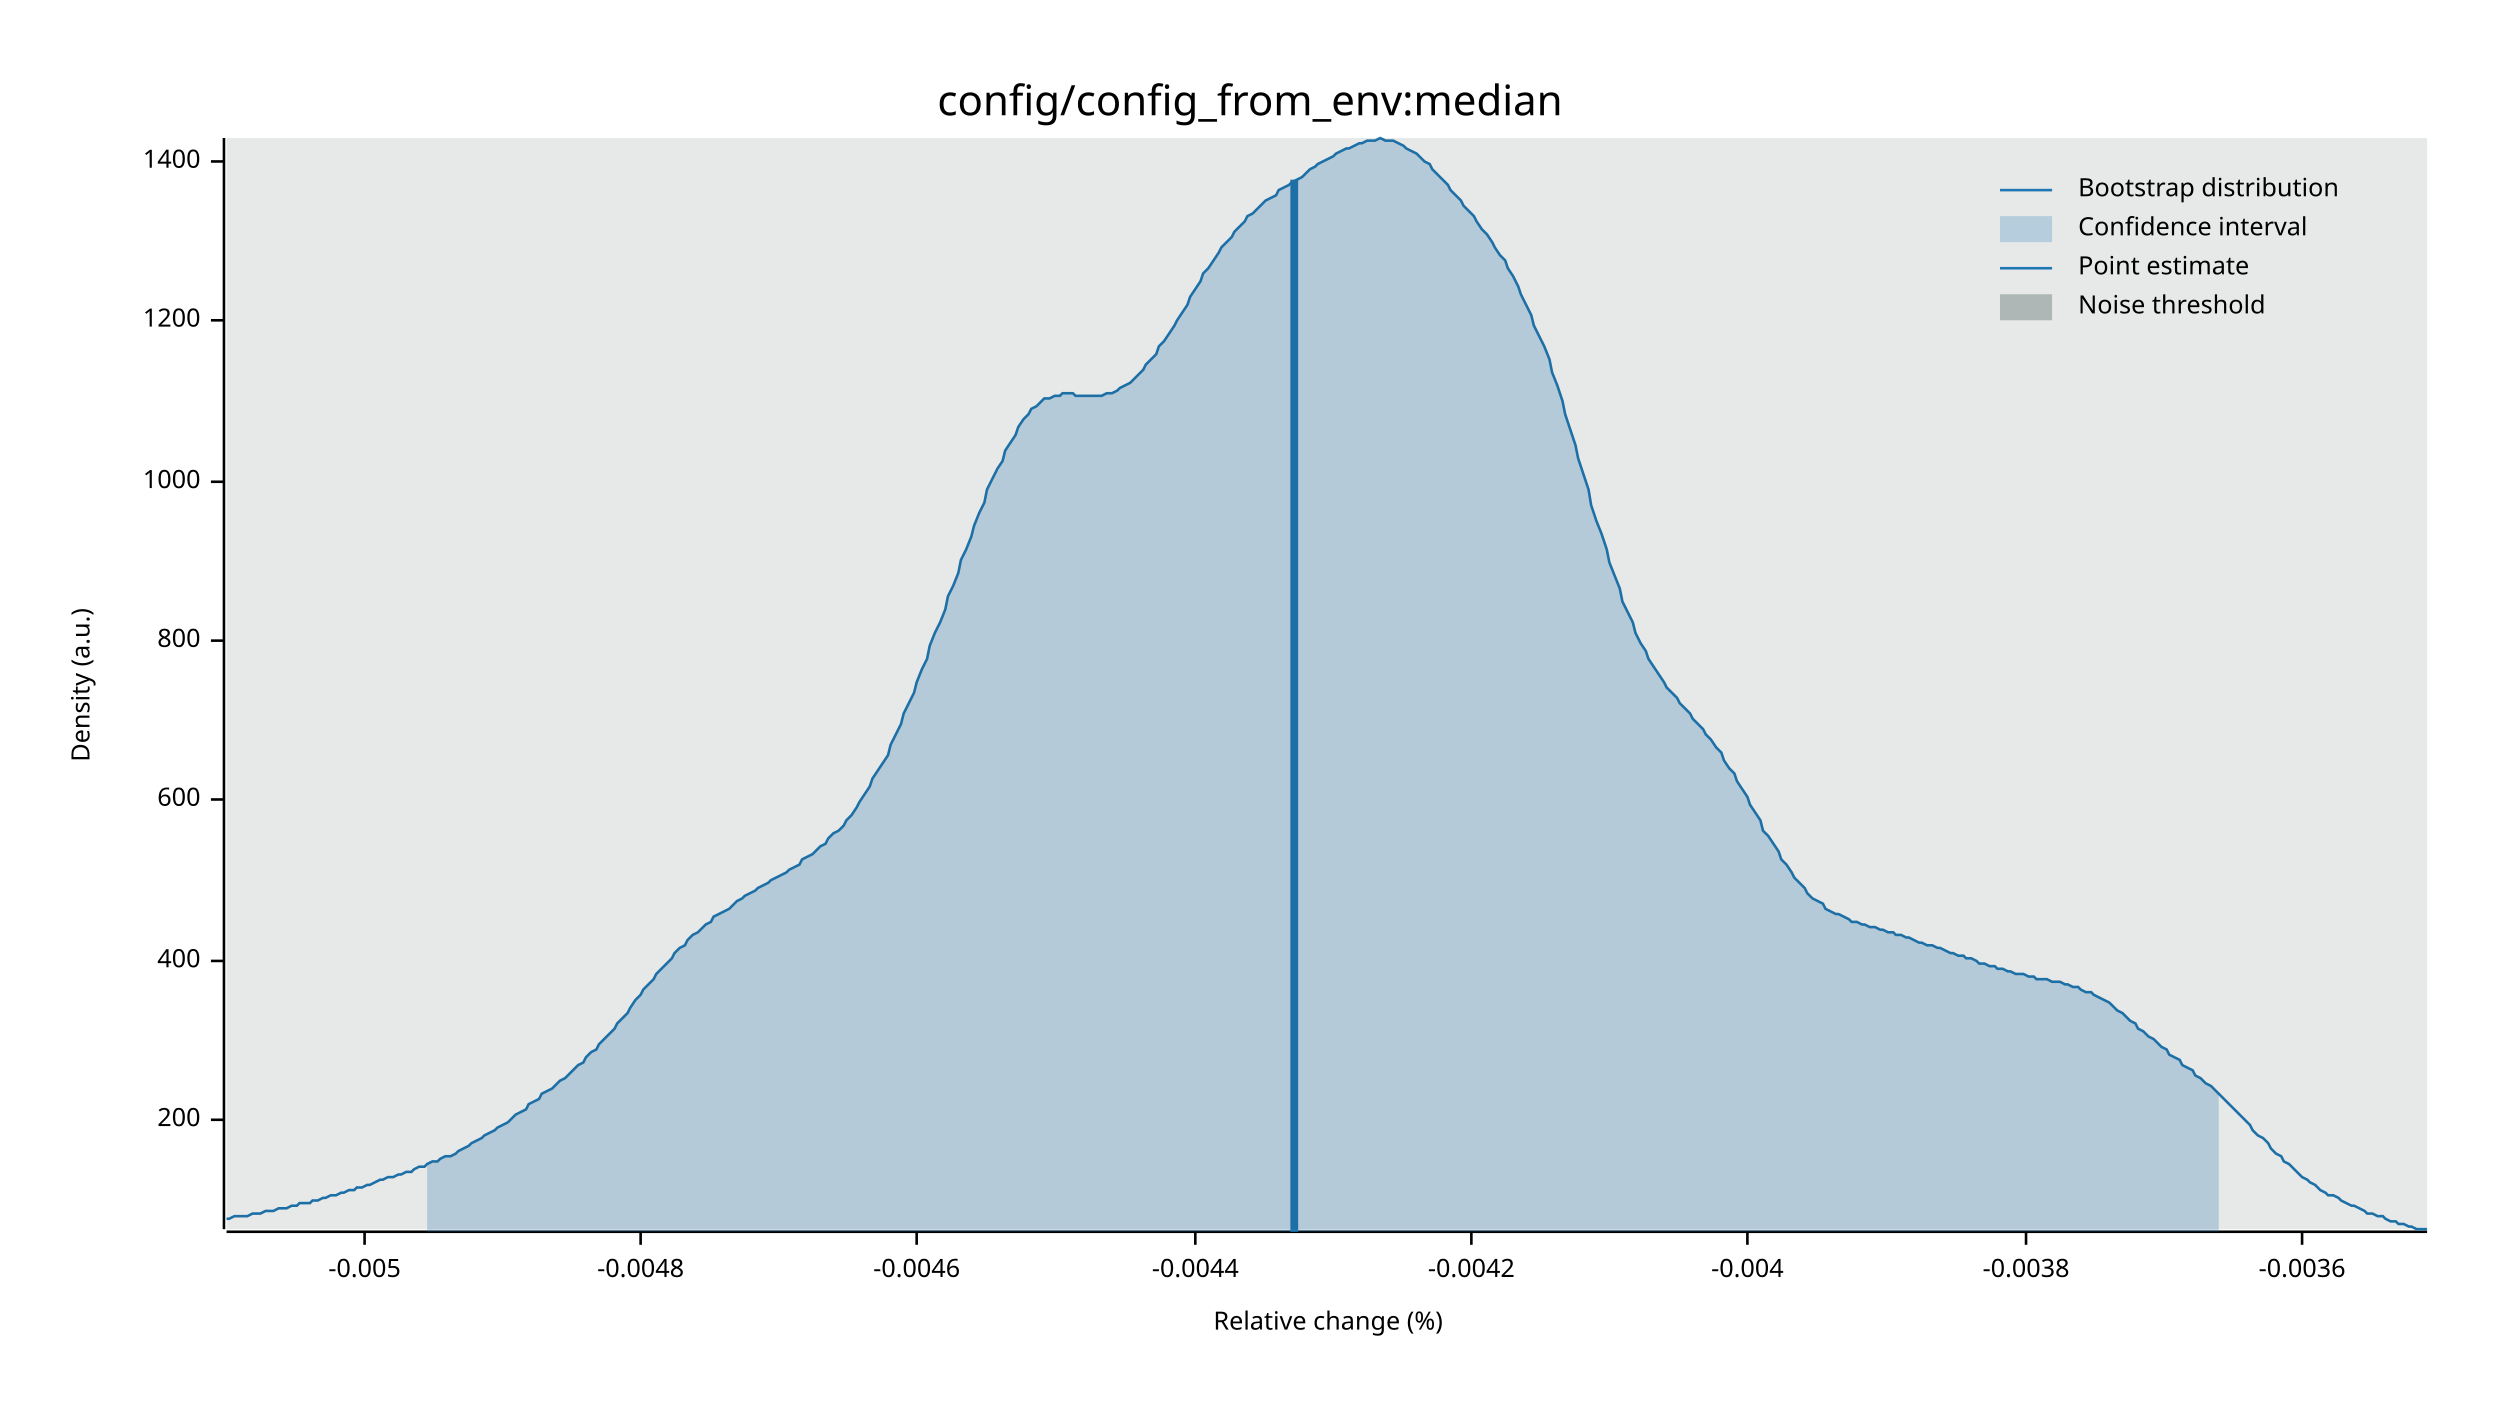
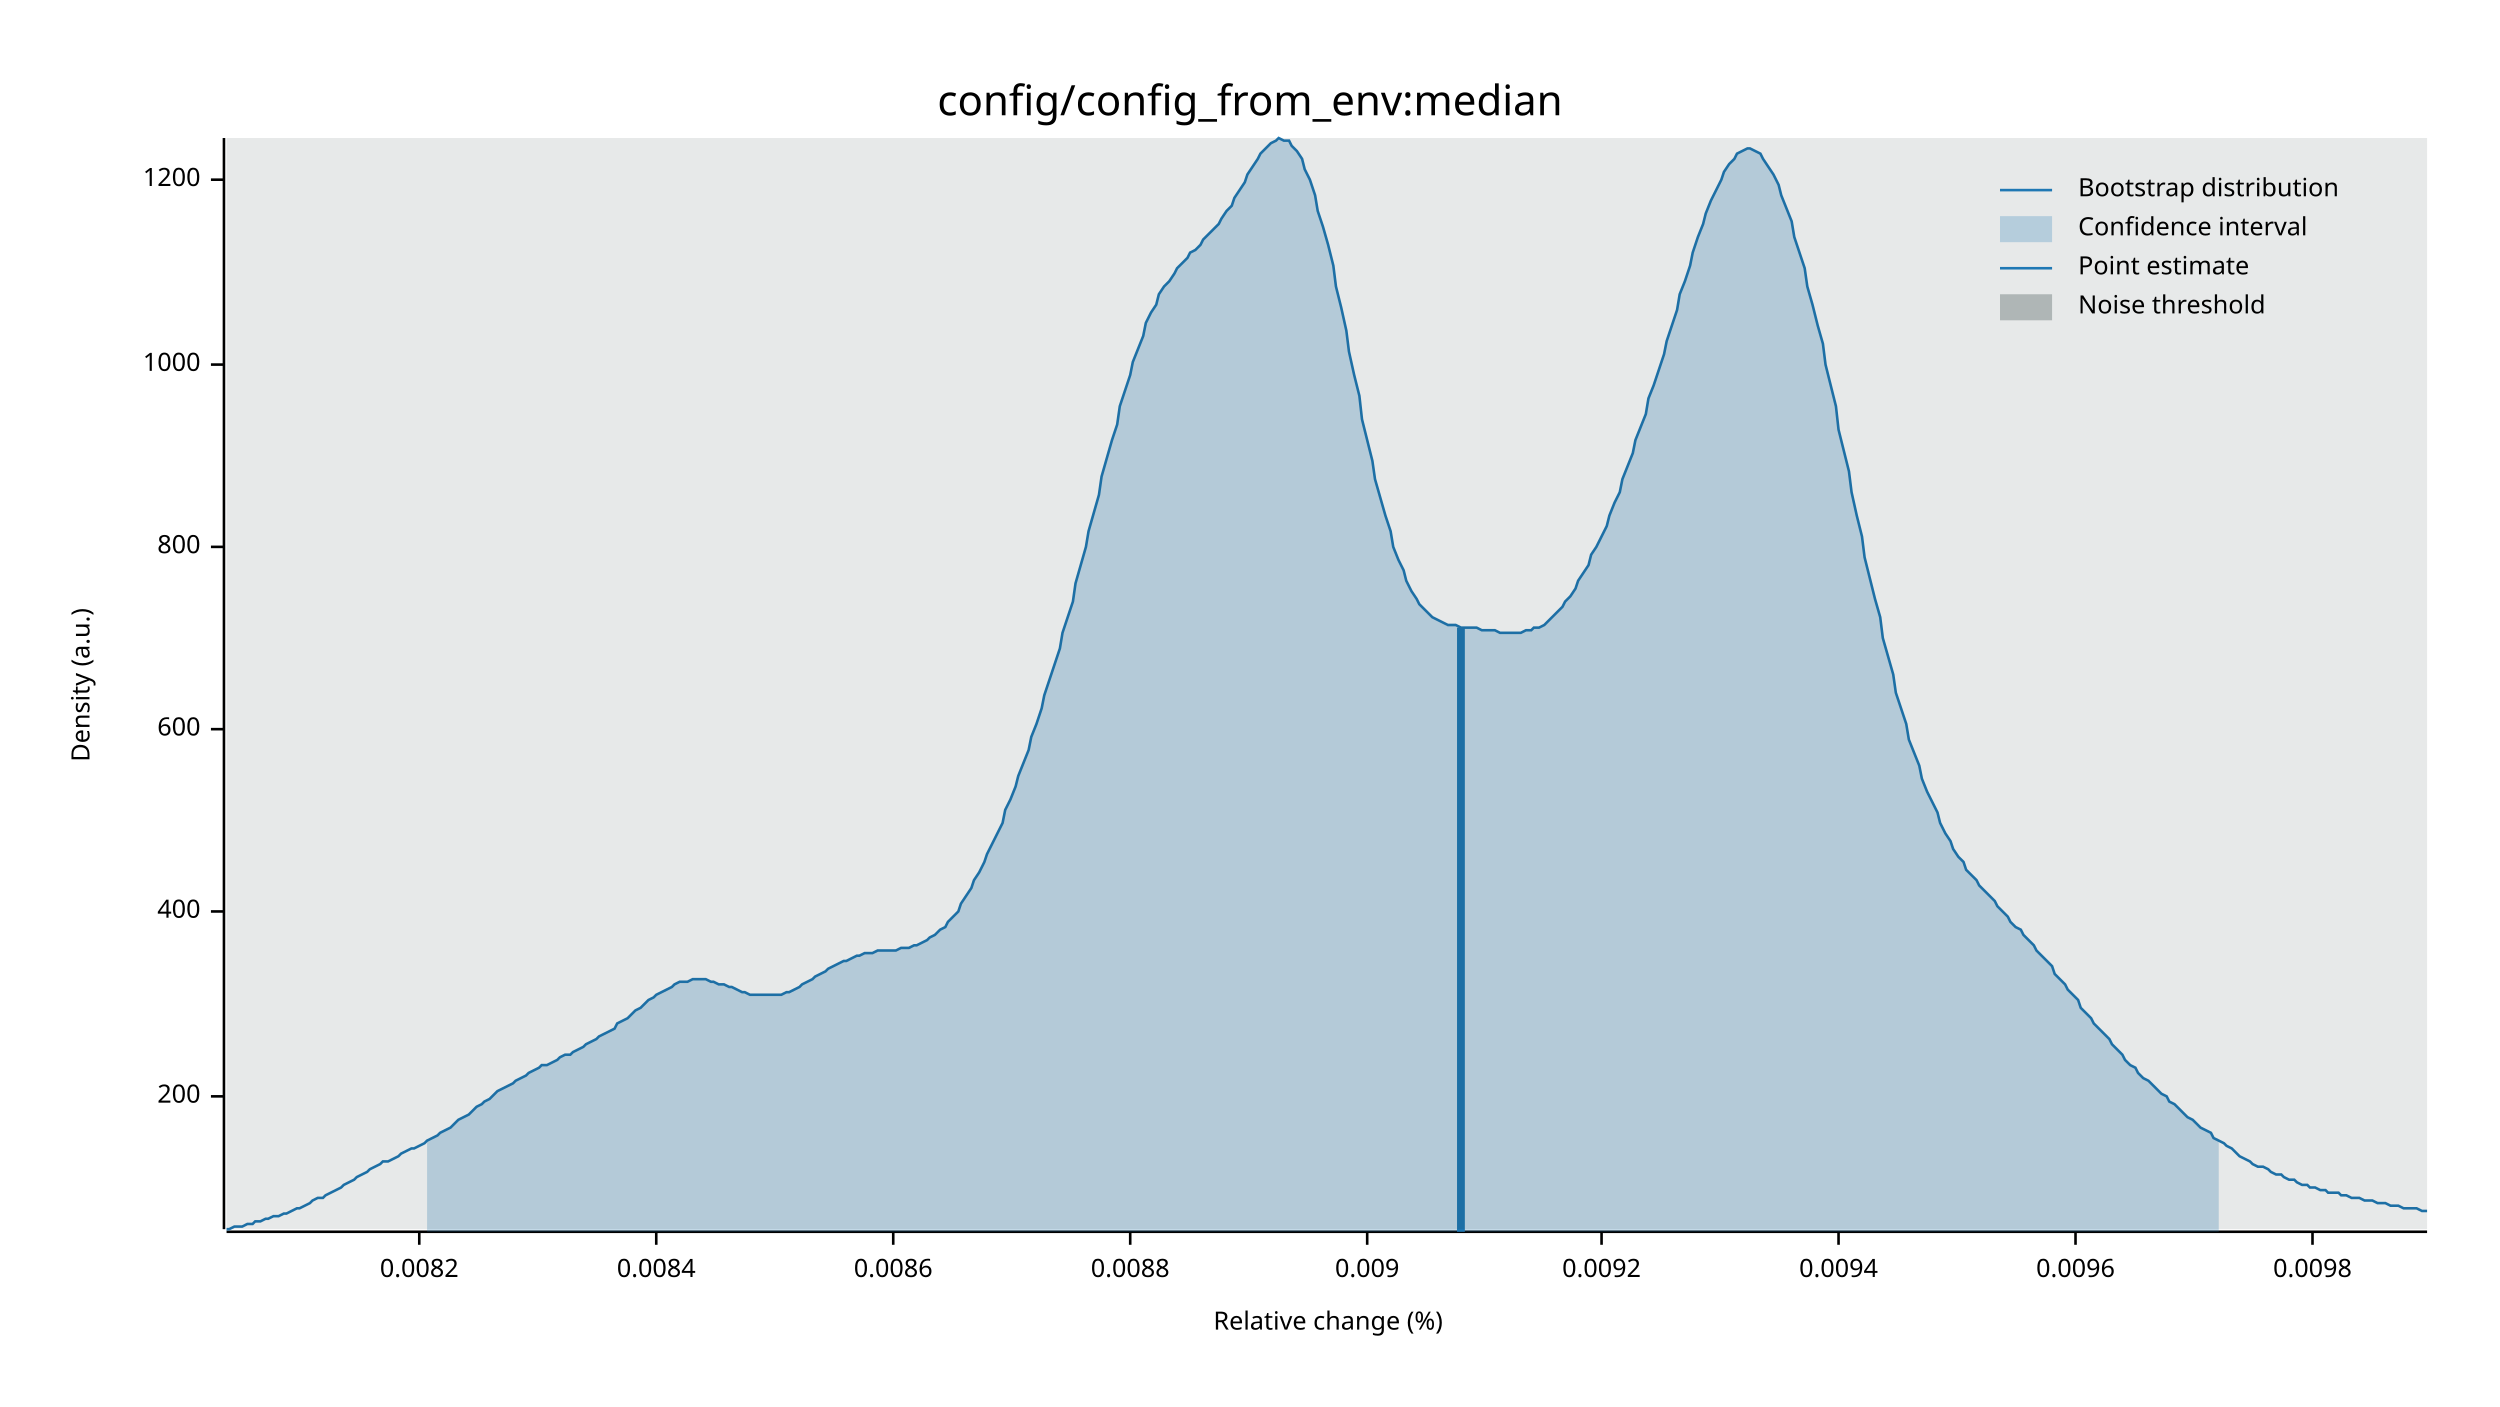
<svg xmlns="http://www.w3.org/2000/svg" width="960" height="540" viewBox="0 0 960 540">
  <text x="480" y="32" dy="0.76em" text-anchor="middle" font-family="sans-serif" font-size="16.129" opacity="1" fill="#000000">
config/config_from_env:median
</text>
  <text x="27" y="263" dy="0.76em" text-anchor="middle" font-family="sans-serif" font-size="9.677" opacity="1" fill="#000000" transform="rotate(270, 27, 263)">
Density (a.u.)
</text>
  <text x="510" y="513" dy="-0.5ex" text-anchor="middle" font-family="sans-serif" font-size="9.677" opacity="1" fill="#000000">
Relative change (%)
</text>
  <polyline fill="none" opacity="1" stroke="#000000" stroke-width="1" points="86,53 86,472 " />
-   <text x="77" y="430" dy="0.5ex" text-anchor="end" font-family="sans-serif" font-size="9.677" opacity="1" fill="#000000">
+   <text x="77" y="421" dy="0.5ex" text-anchor="end" font-family="sans-serif" font-size="9.677" opacity="1" fill="#000000">
200
</text>
-   <polyline fill="none" opacity="1" stroke="#000000" stroke-width="1" points="81,430 86,430 " />
-   <text x="77" y="369" dy="0.5ex" text-anchor="end" font-family="sans-serif" font-size="9.677" opacity="1" fill="#000000">
+   <polyline fill="none" opacity="1" stroke="#000000" stroke-width="1" points="81,421 86,421 " />
+   <text x="77" y="350" dy="0.5ex" text-anchor="end" font-family="sans-serif" font-size="9.677" opacity="1" fill="#000000">
400
</text>
-   <polyline fill="none" opacity="1" stroke="#000000" stroke-width="1" points="81,369 86,369 " />
-   <text x="77" y="307" dy="0.5ex" text-anchor="end" font-family="sans-serif" font-size="9.677" opacity="1" fill="#000000">
+   <polyline fill="none" opacity="1" stroke="#000000" stroke-width="1" points="81,350 86,350 " />
+   <text x="77" y="280" dy="0.5ex" text-anchor="end" font-family="sans-serif" font-size="9.677" opacity="1" fill="#000000">
600
</text>
-   <polyline fill="none" opacity="1" stroke="#000000" stroke-width="1" points="81,307 86,307 " />
-   <text x="77" y="246" dy="0.5ex" text-anchor="end" font-family="sans-serif" font-size="9.677" opacity="1" fill="#000000">
+   <polyline fill="none" opacity="1" stroke="#000000" stroke-width="1" points="81,280 86,280 " />
+   <text x="77" y="210" dy="0.5ex" text-anchor="end" font-family="sans-serif" font-size="9.677" opacity="1" fill="#000000">
800
</text>
-   <polyline fill="none" opacity="1" stroke="#000000" stroke-width="1" points="81,246 86,246 " />
-   <text x="77" y="185" dy="0.5ex" text-anchor="end" font-family="sans-serif" font-size="9.677" opacity="1" fill="#000000">
+   <polyline fill="none" opacity="1" stroke="#000000" stroke-width="1" points="81,210 86,210 " />
+   <text x="77" y="140" dy="0.5ex" text-anchor="end" font-family="sans-serif" font-size="9.677" opacity="1" fill="#000000">
1000
</text>
-   <polyline fill="none" opacity="1" stroke="#000000" stroke-width="1" points="81,185 86,185 " />
-   <text x="77" y="123" dy="0.5ex" text-anchor="end" font-family="sans-serif" font-size="9.677" opacity="1" fill="#000000">
+   <polyline fill="none" opacity="1" stroke="#000000" stroke-width="1" points="81,140 86,140 " />
+   <text x="77" y="69" dy="0.5ex" text-anchor="end" font-family="sans-serif" font-size="9.677" opacity="1" fill="#000000">
1200
</text>
-   <polyline fill="none" opacity="1" stroke="#000000" stroke-width="1" points="81,123 86,123 " />
-   <text x="77" y="62" dy="0.5ex" text-anchor="end" font-family="sans-serif" font-size="9.677" opacity="1" fill="#000000">
- 1400
+   <polyline fill="none" opacity="1" stroke="#000000" stroke-width="1" points="81,69 86,69 " />
+   <polyline fill="none" opacity="1" stroke="#000000" stroke-width="1" points="87,473 932,473 " />
+   <text x="161" y="483" dy="0.76em" text-anchor="middle" font-family="sans-serif" font-size="9.677" opacity="1" fill="#000000">
+ 0.0082
</text>
-   <polyline fill="none" opacity="1" stroke="#000000" stroke-width="1" points="81,62 86,62 " />
-   <polyline fill="none" opacity="1" stroke="#000000" stroke-width="1" points="87,473 932,473 " />
-   <text x="140" y="483" dy="0.76em" text-anchor="middle" font-family="sans-serif" font-size="9.677" opacity="1" fill="#000000">
- -0.005
+   <polyline fill="none" opacity="1" stroke="#000000" stroke-width="1" points="161,473 161,478 " />
+   <text x="252" y="483" dy="0.76em" text-anchor="middle" font-family="sans-serif" font-size="9.677" opacity="1" fill="#000000">
+ 0.0084
</text>
-   <polyline fill="none" opacity="1" stroke="#000000" stroke-width="1" points="140,473 140,478 " />
-   <text x="246" y="483" dy="0.76em" text-anchor="middle" font-family="sans-serif" font-size="9.677" opacity="1" fill="#000000">
- -0.0048
+   <polyline fill="none" opacity="1" stroke="#000000" stroke-width="1" points="252,473 252,478 " />
+   <text x="343" y="483" dy="0.76em" text-anchor="middle" font-family="sans-serif" font-size="9.677" opacity="1" fill="#000000">
+ 0.0086
</text>
-   <polyline fill="none" opacity="1" stroke="#000000" stroke-width="1" points="246,473 246,478 " />
-   <text x="352" y="483" dy="0.76em" text-anchor="middle" font-family="sans-serif" font-size="9.677" opacity="1" fill="#000000">
- -0.0046
+   <polyline fill="none" opacity="1" stroke="#000000" stroke-width="1" points="343,473 343,478 " />
+   <text x="434" y="483" dy="0.76em" text-anchor="middle" font-family="sans-serif" font-size="9.677" opacity="1" fill="#000000">
+ 0.0088
</text>
-   <polyline fill="none" opacity="1" stroke="#000000" stroke-width="1" points="352,473 352,478 " />
-   <text x="459" y="483" dy="0.76em" text-anchor="middle" font-family="sans-serif" font-size="9.677" opacity="1" fill="#000000">
- -0.0044
+   <polyline fill="none" opacity="1" stroke="#000000" stroke-width="1" points="434,473 434,478 " />
+   <text x="525" y="483" dy="0.76em" text-anchor="middle" font-family="sans-serif" font-size="9.677" opacity="1" fill="#000000">
+ 0.009
</text>
-   <polyline fill="none" opacity="1" stroke="#000000" stroke-width="1" points="459,473 459,478 " />
-   <text x="565" y="483" dy="0.76em" text-anchor="middle" font-family="sans-serif" font-size="9.677" opacity="1" fill="#000000">
- -0.0042
+   <polyline fill="none" opacity="1" stroke="#000000" stroke-width="1" points="525,473 525,478 " />
+   <text x="615" y="483" dy="0.76em" text-anchor="middle" font-family="sans-serif" font-size="9.677" opacity="1" fill="#000000">
+ 0.0092
</text>
-   <polyline fill="none" opacity="1" stroke="#000000" stroke-width="1" points="565,473 565,478 " />
-   <text x="671" y="483" dy="0.76em" text-anchor="middle" font-family="sans-serif" font-size="9.677" opacity="1" fill="#000000">
- -0.004
+   <polyline fill="none" opacity="1" stroke="#000000" stroke-width="1" points="615,473 615,478 " />
+   <text x="706" y="483" dy="0.76em" text-anchor="middle" font-family="sans-serif" font-size="9.677" opacity="1" fill="#000000">
+ 0.0094
</text>
-   <polyline fill="none" opacity="1" stroke="#000000" stroke-width="1" points="671,473 671,478 " />
-   <text x="778" y="483" dy="0.76em" text-anchor="middle" font-family="sans-serif" font-size="9.677" opacity="1" fill="#000000">
- -0.0038
+   <polyline fill="none" opacity="1" stroke="#000000" stroke-width="1" points="706,473 706,478 " />
+   <text x="797" y="483" dy="0.76em" text-anchor="middle" font-family="sans-serif" font-size="9.677" opacity="1" fill="#000000">
+ 0.0096
</text>
-   <polyline fill="none" opacity="1" stroke="#000000" stroke-width="1" points="778,473 778,478 " />
-   <text x="884" y="483" dy="0.76em" text-anchor="middle" font-family="sans-serif" font-size="9.677" opacity="1" fill="#000000">
- -0.0036
+   <polyline fill="none" opacity="1" stroke="#000000" stroke-width="1" points="797,473 797,478 " />
+   <text x="888" y="483" dy="0.76em" text-anchor="middle" font-family="sans-serif" font-size="9.677" opacity="1" fill="#000000">
+ 0.0098
</text>
-   <polyline fill="none" opacity="1" stroke="#000000" stroke-width="1" points="884,473 884,478 " />
-   <polyline fill="none" opacity="1" stroke="#1F78B4" stroke-width="1" points="87,468 88,468 90,467 92,467 93,467 95,467 97,466 98,466 100,466 102,465 103,465 105,465 107,464 109,464 110,464 112,463 114,463 115,462 117,462 119,462 120,461 122,461 124,460 125,460 127,459 129,459 131,458 132,458 134,457 136,457 137,456 139,456 141,455 142,455 144,454 146,453 147,453 149,452 151,452 153,451 154,451 156,450 158,450 159,449 161,448 163,448 164,447 166,446 168,446 169,445 171,444 173,444 175,443 176,442 178,441 180,440 181,439 183,438 185,437 186,436 188,435 190,434 191,433 193,432 195,431 197,429 198,428 200,427 202,426 203,424 205,423 207,422 208,420 210,419 212,418 214,416 215,415 217,414 219,412 220,411 222,409 224,408 225,406 227,404 229,403 230,401 232,399 234,397 236,395 237,393 239,391 241,389 242,387 244,384 246,382 247,380 249,378 251,376 252,374 254,372 256,370 258,368 259,366 261,364 263,363 264,361 266,359 268,358 269,357 271,355 273,354 274,352 276,351 278,350 280,349 281,348 283,346 285,345 286,344 288,343 290,342 291,341 293,340 295,339 296,338 298,337 300,336 302,335 303,334 305,333 307,332 308,330 310,329 312,328 313,327 315,325 317,324 318,322 320,320 322,319 324,317 325,315 327,313 329,310 330,308 332,305 334,302 335,299 337,296 339,293 341,290 342,286 344,282 346,278 347,274 349,270 351,266 352,262 354,257 356,253 357,248 359,243 361,239 363,234 364,229 366,225 368,220 369,215 371,211 373,206 374,202 376,197 378,193 379,188 381,184 383,180 385,177 386,173 388,170 390,167 391,164 393,161 395,159 396,157 398,156 400,154 401,153 403,153 405,152 407,152 408,151 410,151 412,151 413,152 415,152 417,152 418,152 420,152 422,152 423,152 425,151 427,151 429,150 430,149 432,148 434,147 435,146 437,144 439,142 440,140 442,138 444,136 445,133 447,131 449,128 451,125 452,123 454,120 456,117 457,114 459,111 461,108 462,105 464,103 466,100 468,97 469,95 471,93 473,91 474,89 476,87 478,85 479,83 481,82 483,80 484,79 486,77 488,76 490,75 491,73 493,72 495,71 496,70 498,69 500,68 501,67 503,65 505,64 506,63 508,62 510,61 512,60 513,59 515,58 517,57 518,57 520,56 522,55 523,55 525,54 527,54 528,54 530,53 532,54 534,54 535,54 537,55 539,56 540,57 542,58 544,59 545,60 547,62 549,63 550,65 552,67 554,69 556,71 557,73 559,75 561,77 562,79 564,81 566,83 567,85 569,88 571,90 573,93 574,95 576,98 578,100 579,103 581,106 583,110 584,113 586,117 588,121 589,125 591,129 593,133 595,138 596,143 598,148 600,154 601,159 603,165 605,171 606,176 608,182 610,188 611,194 613,200 615,205 617,211 618,216 620,221 622,226 623,231 625,235 627,239 628,243 630,247 632,250 633,253 635,256 637,259 639,262 640,264 642,266 644,268 645,270 647,272 649,274 650,276 652,278 654,280 655,282 657,284 659,287 661,289 662,292 664,295 666,297 667,300 669,303 671,306 672,309 674,312 676,315 677,319 679,321 681,324 683,327 684,330 686,332 688,335 689,337 691,339 693,341 694,343 696,345 698,346 700,347 701,349 703,350 705,351 706,351 708,352 710,353 711,354 713,354 715,355 716,355 718,356 720,356 722,357 723,357 725,358 727,358 728,359 730,359 732,360 733,360 735,361 737,362 738,362 740,363 742,363 744,364 745,364 747,365 749,366 750,366 752,367 754,367 755,368 757,368 759,369 760,370 762,370 764,371 766,371 767,372 769,372 771,373 772,373 774,374 776,374 777,374 779,375 781,375 782,376 784,376 786,376 788,377 789,377 791,377 793,378 794,378 796,379 798,379 799,380 801,381 803,381 804,382 806,383 808,384 810,385 811,386 813,388 815,389 816,390 818,392 820,393 821,395 823,396 825,398 827,399 828,400 830,402 832,403 833,405 835,406 837,407 838,409 840,410 842,411 843,413 845,414 847,416 849,417 850,418 852,420 854,422 855,423 857,425 859,427 860,428 862,430 864,432 865,434 867,436 869,437 871,439 872,441 874,443 876,444 877,446 879,447 881,449 882,450 884,452 886,453 887,454 889,455 891,457 893,458 894,459 896,459 898,460 899,461 901,462 903,463 904,463 906,464 908,465 909,466 911,466 913,467 915,467 916,468 918,469 920,469 921,470 923,470 925,471 926,471 928,472 930,472 932,472 " />
-   <polygon opacity="0.25" fill="#1F78B4" points="164,447 166,446 168,446 169,445 171,444 173,444 175,443 176,442 178,441 180,440 181,439 183,438 185,437 186,436 188,435 190,434 191,433 193,432 195,431 197,429 198,428 200,427 202,426 203,424 205,423 207,422 208,420 210,419 212,418 214,416 215,415 217,414 219,412 220,411 222,409 224,408 225,406 227,404 229,403 230,401 232,399 234,397 236,395 237,393 239,391 241,389 242,387 244,384 246,382 247,380 249,378 251,376 252,374 254,372 256,370 258,368 259,366 261,364 263,363 264,361 266,359 268,358 269,357 271,355 273,354 274,352 276,351 278,350 280,349 281,348 283,346 285,345 286,344 288,343 290,342 291,341 293,340 295,339 296,338 298,337 300,336 302,335 303,334 305,333 307,332 308,330 310,329 312,328 313,327 315,325 317,324 318,322 320,320 322,319 324,317 325,315 327,313 329,310 330,308 332,305 334,302 335,299 337,296 339,293 341,290 342,286 344,282 346,278 347,274 349,270 351,266 352,262 354,257 356,253 357,248 359,243 361,239 363,234 364,229 366,225 368,220 369,215 371,211 373,206 374,202 376,197 378,193 379,188 381,184 383,180 385,177 386,173 388,170 390,167 391,164 393,161 395,159 396,157 398,156 400,154 401,153 403,153 405,152 407,152 408,151 410,151 412,151 413,152 415,152 417,152 418,152 420,152 422,152 423,152 425,151 427,151 429,150 430,149 432,148 434,147 435,146 437,144 439,142 440,140 442,138 444,136 445,133 447,131 449,128 451,125 452,123 454,120 456,117 457,114 459,111 461,108 462,105 464,103 466,100 468,97 469,95 471,93 473,91 474,89 476,87 478,85 479,83 481,82 483,80 484,79 486,77 488,76 490,75 491,73 493,72 495,71 496,70 498,69 500,68 501,67 503,65 505,64 506,63 508,62 510,61 512,60 513,59 515,58 517,57 518,57 520,56 522,55 523,55 525,54 527,54 528,54 530,53 532,54 534,54 535,54 537,55 539,56 540,57 542,58 544,59 545,60 547,62 549,63 550,65 552,67 554,69 556,71 557,73 559,75 561,77 562,79 564,81 566,83 567,85 569,88 571,90 573,93 574,95 576,98 578,100 579,103 581,106 583,110 584,113 586,117 588,121 589,125 591,129 593,133 595,138 596,143 598,148 600,154 601,159 603,165 605,171 606,176 608,182 610,188 611,194 613,200 615,205 617,211 618,216 620,221 622,226 623,231 625,235 627,239 628,243 630,247 632,250 633,253 635,256 637,259 639,262 640,264 642,266 644,268 645,270 647,272 649,274 650,276 652,278 654,280 655,282 657,284 659,287 661,289 662,292 664,295 666,297 667,300 669,303 671,306 672,309 674,312 676,315 677,319 679,321 681,324 683,327 684,330 686,332 688,335 689,337 691,339 693,341 694,343 696,345 698,346 700,347 701,349 703,350 705,351 706,351 708,352 710,353 711,354 713,354 715,355 716,355 718,356 720,356 722,357 723,357 725,358 727,358 728,359 730,359 732,360 733,360 735,361 737,362 738,362 740,363 742,363 744,364 745,364 747,365 749,366 750,366 752,367 754,367 755,368 757,368 759,369 760,370 762,370 764,371 766,371 767,372 769,372 771,373 772,373 774,374 776,374 777,374 779,375 781,375 782,376 784,376 786,376 788,377 789,377 791,377 793,378 794,378 796,379 798,379 799,380 801,381 803,381 804,382 806,383 808,384 810,385 811,386 813,388 815,389 816,390 818,392 820,393 821,395 823,396 825,398 827,399 828,400 830,402 832,403 833,405 835,406 837,407 838,409 840,410 842,411 843,413 845,414 847,416 849,417 850,418 852,420 852,473 164,473 " />
-   <polyline fill="none" opacity="1" stroke="#1F78B4" stroke-width="3" points="497,473 497,69 " />
+   <polyline fill="none" opacity="1" stroke="#000000" stroke-width="1" points="888,473 888,478 " />
+   <polyline fill="none" opacity="1" stroke="#1F78B4" stroke-width="1" points="87,472 88,472 90,471 92,471 93,471 95,470 97,470 98,469 100,469 102,468 103,468 105,467 107,467 109,466 110,466 112,465 114,464 115,464 117,463 119,462 120,461 122,460 124,460 125,459 127,458 129,457 131,456 132,455 134,454 136,453 137,452 139,451 141,450 142,449 144,448 146,447 147,446 149,446 151,445 153,444 154,443 156,442 158,441 159,441 161,440 163,439 164,438 166,437 168,436 169,435 171,434 173,433 175,431 176,430 178,429 180,428 181,427 183,425 185,424 186,423 188,422 190,420 191,419 193,418 195,417 197,416 198,415 200,414 202,413 203,412 205,411 207,410 208,409 210,409 212,408 214,407 215,406 217,405 219,405 220,404 222,403 224,402 225,401 227,400 229,399 230,398 232,397 234,396 236,395 237,393 239,392 241,391 242,390 244,388 246,387 247,386 249,384 251,383 252,382 254,381 256,380 258,379 259,378 261,377 263,377 264,377 266,376 268,376 269,376 271,376 273,377 274,377 276,378 278,378 280,379 281,379 283,380 285,381 286,381 288,382 290,382 291,382 293,382 295,382 296,382 298,382 300,382 302,381 303,381 305,380 307,379 308,378 310,377 312,376 313,375 315,374 317,373 318,372 320,371 322,370 324,369 325,369 327,368 329,367 330,367 332,366 334,366 335,366 337,365 339,365 341,365 342,365 344,365 346,364 347,364 349,364 351,363 352,363 354,362 356,361 357,360 359,359 361,357 363,356 364,354 366,352 368,350 369,347 371,344 373,341 374,338 376,335 378,331 379,328 381,324 383,320 385,316 386,311 388,307 390,302 391,298 393,293 395,288 396,283 398,278 400,272 401,267 403,261 405,255 407,249 408,243 410,237 412,231 413,224 415,217 417,210 418,204 420,197 422,190 423,183 425,176 427,169 429,163 430,156 432,150 434,144 435,139 437,134 439,129 440,124 442,120 444,117 445,113 447,110 449,108 451,105 452,103 454,101 456,99 457,97 459,96 461,94 462,92 464,90 466,88 468,86 469,84 471,81 473,79 474,76 476,73 478,70 479,67 481,64 483,61 484,59 486,57 488,55 490,54 491,53 493,54 495,54 496,56 498,58 500,61 501,65 503,69 505,75 506,81 508,87 510,94 512,102 513,110 515,118 517,127 518,135 520,144 522,152 523,161 525,169 527,177 528,184 530,191 532,198 534,204 535,210 537,215 539,219 540,223 542,227 544,230 545,232 547,234 549,236 550,237 552,238 554,239 556,240 557,240 559,240 561,241 562,241 564,241 566,241 567,241 569,242 571,242 573,242 574,242 576,243 578,243 579,243 581,243 583,243 584,243 586,242 588,242 589,241 591,241 593,240 595,238 596,237 598,235 600,233 601,231 603,229 605,226 606,223 608,220 610,217 611,213 613,210 615,206 617,202 618,198 620,193 622,189 623,184 625,179 627,174 628,169 630,164 632,159 633,153 635,148 637,142 639,136 640,131 642,125 644,119 645,113 647,108 649,102 650,97 652,91 654,86 655,82 657,77 659,73 661,69 662,66 664,63 666,61 667,59 669,58 671,57 672,57 674,58 676,59 677,61 679,64 681,67 683,71 684,75 686,80 688,85 689,91 691,97 693,103 694,110 696,117 698,125 700,132 701,140 703,148 705,156 706,165 708,173 710,181 711,189 713,198 715,206 716,214 718,222 720,230 722,237 723,245 725,252 727,259 728,266 730,272 732,278 733,284 735,289 737,294 738,299 740,304 742,308 744,312 745,316 747,320 749,323 750,326 752,329 754,331 755,334 757,336 759,338 760,340 762,342 764,344 766,346 767,348 769,350 771,352 772,354 774,356 776,357 777,359 779,361 781,363 782,365 784,367 786,369 788,371 789,374 791,376 793,378 794,380 796,382 798,384 799,387 801,389 803,391 804,393 806,395 808,397 810,399 811,401 813,403 815,405 816,407 818,409 820,410 821,412 823,414 825,415 827,417 828,418 830,420 832,421 833,423 835,424 837,426 838,427 840,429 842,430 843,431 845,433 847,434 849,435 850,437 852,438 854,439 855,440 857,441 859,443 860,444 862,445 864,446 865,447 867,448 869,448 871,449 872,450 874,451 876,451 877,452 879,453 881,453 882,454 884,455 886,455 887,456 889,456 891,457 893,457 894,458 896,458 898,458 899,459 901,459 903,460 904,460 906,460 908,461 909,461 911,461 913,462 915,462 916,462 918,463 920,463 921,463 923,464 925,464 926,464 928,464 930,465 932,465 " />
+   <polygon opacity="0.25" fill="#1F78B4" points="164,438 166,437 168,436 169,435 171,434 173,433 175,431 176,430 178,429 180,428 181,427 183,425 185,424 186,423 188,422 190,420 191,419 193,418 195,417 197,416 198,415 200,414 202,413 203,412 205,411 207,410 208,409 210,409 212,408 214,407 215,406 217,405 219,405 220,404 222,403 224,402 225,401 227,400 229,399 230,398 232,397 234,396 236,395 237,393 239,392 241,391 242,390 244,388 246,387 247,386 249,384 251,383 252,382 254,381 256,380 258,379 259,378 261,377 263,377 264,377 266,376 268,376 269,376 271,376 273,377 274,377 276,378 278,378 280,379 281,379 283,380 285,381 286,381 288,382 290,382 291,382 293,382 295,382 296,382 298,382 300,382 302,381 303,381 305,380 307,379 308,378 310,377 312,376 313,375 315,374 317,373 318,372 320,371 322,370 324,369 325,369 327,368 329,367 330,367 332,366 334,366 335,366 337,365 339,365 341,365 342,365 344,365 346,364 347,364 349,364 351,363 352,363 354,362 356,361 357,360 359,359 361,357 363,356 364,354 366,352 368,350 369,347 371,344 373,341 374,338 376,335 378,331 379,328 381,324 383,320 385,316 386,311 388,307 390,302 391,298 393,293 395,288 396,283 398,278 400,272 401,267 403,261 405,255 407,249 408,243 410,237 412,231 413,224 415,217 417,210 418,204 420,197 422,190 423,183 425,176 427,169 429,163 430,156 432,150 434,144 435,139 437,134 439,129 440,124 442,120 444,117 445,113 447,110 449,108 451,105 452,103 454,101 456,99 457,97 459,96 461,94 462,92 464,90 466,88 468,86 469,84 471,81 473,79 474,76 476,73 478,70 479,67 481,64 483,61 484,59 486,57 488,55 490,54 491,53 493,54 495,54 496,56 498,58 500,61 501,65 503,69 505,75 506,81 508,87 510,94 512,102 513,110 515,118 517,127 518,135 520,144 522,152 523,161 525,169 527,177 528,184 530,191 532,198 534,204 535,210 537,215 539,219 540,223 542,227 544,230 545,232 547,234 549,236 550,237 552,238 554,239 556,240 557,240 559,240 561,241 562,241 564,241 566,241 567,241 569,242 571,242 573,242 574,242 576,243 578,243 579,243 581,243 583,243 584,243 586,242 588,242 589,241 591,241 593,240 595,238 596,237 598,235 600,233 601,231 603,229 605,226 606,223 608,220 610,217 611,213 613,210 615,206 617,202 618,198 620,193 622,189 623,184 625,179 627,174 628,169 630,164 632,159 633,153 635,148 637,142 639,136 640,131 642,125 644,119 645,113 647,108 649,102 650,97 652,91 654,86 655,82 657,77 659,73 661,69 662,66 664,63 666,61 667,59 669,58 671,57 672,57 674,58 676,59 677,61 679,64 681,67 683,71 684,75 686,80 688,85 689,91 691,97 693,103 694,110 696,117 698,125 700,132 701,140 703,148 705,156 706,165 708,173 710,181 711,189 713,198 715,206 716,214 718,222 720,230 722,237 723,245 725,252 727,259 728,266 730,272 732,278 733,284 735,289 737,294 738,299 740,304 742,308 744,312 745,316 747,320 749,323 750,326 752,329 754,331 755,334 757,336 759,338 760,340 762,342 764,344 766,346 767,348 769,350 771,352 772,354 774,356 776,357 777,359 779,361 781,363 782,365 784,367 786,369 788,371 789,374 791,376 793,378 794,380 796,382 798,384 799,387 801,389 803,391 804,393 806,395 808,397 810,399 811,401 813,403 815,405 816,407 818,409 820,410 821,412 823,414 825,415 827,417 828,418 830,420 832,421 833,423 835,424 837,426 838,427 840,429 842,430 843,431 845,433 847,434 849,435 850,437 852,438 852,473 164,473 " />
+   <polyline fill="none" opacity="1" stroke="#1F78B4" stroke-width="3" points="561,473 561,241 " />
  <rect x="87" y="53" width="845" height="419" opacity="0.1" fill="#071A1C" stroke="none" />
  <text x="798" y="68" dy="0.76em" text-anchor="start" font-family="sans-serif" font-size="9.677" opacity="1" fill="#000000">
Bootstrap distribution
</text>
  <text x="798" y="83" dy="0.76em" text-anchor="start" font-family="sans-serif" font-size="9.677" opacity="1" fill="#000000">
Confidence interval
</text>
  <text x="798" y="98" dy="0.76em" text-anchor="start" font-family="sans-serif" font-size="9.677" opacity="1" fill="#000000">
Point estimate
</text>
  <text x="798" y="113" dy="0.76em" text-anchor="start" font-family="sans-serif" font-size="9.677" opacity="1" fill="#000000">
Noise threshold
</text>
  <polyline fill="none" opacity="1" stroke="#1F78B4" stroke-width="1" points="768,73 788,73 " />
  <rect x="768" y="83" width="20" height="10" opacity="0.25" fill="#1F78B4" stroke="none" />
  <polyline fill="none" opacity="1" stroke="#1F78B4" stroke-width="1" points="768,103 788,103 " />
  <rect x="768" y="113" width="20" height="10" opacity="0.25" fill="#071A1C" stroke="none" />
</svg>
